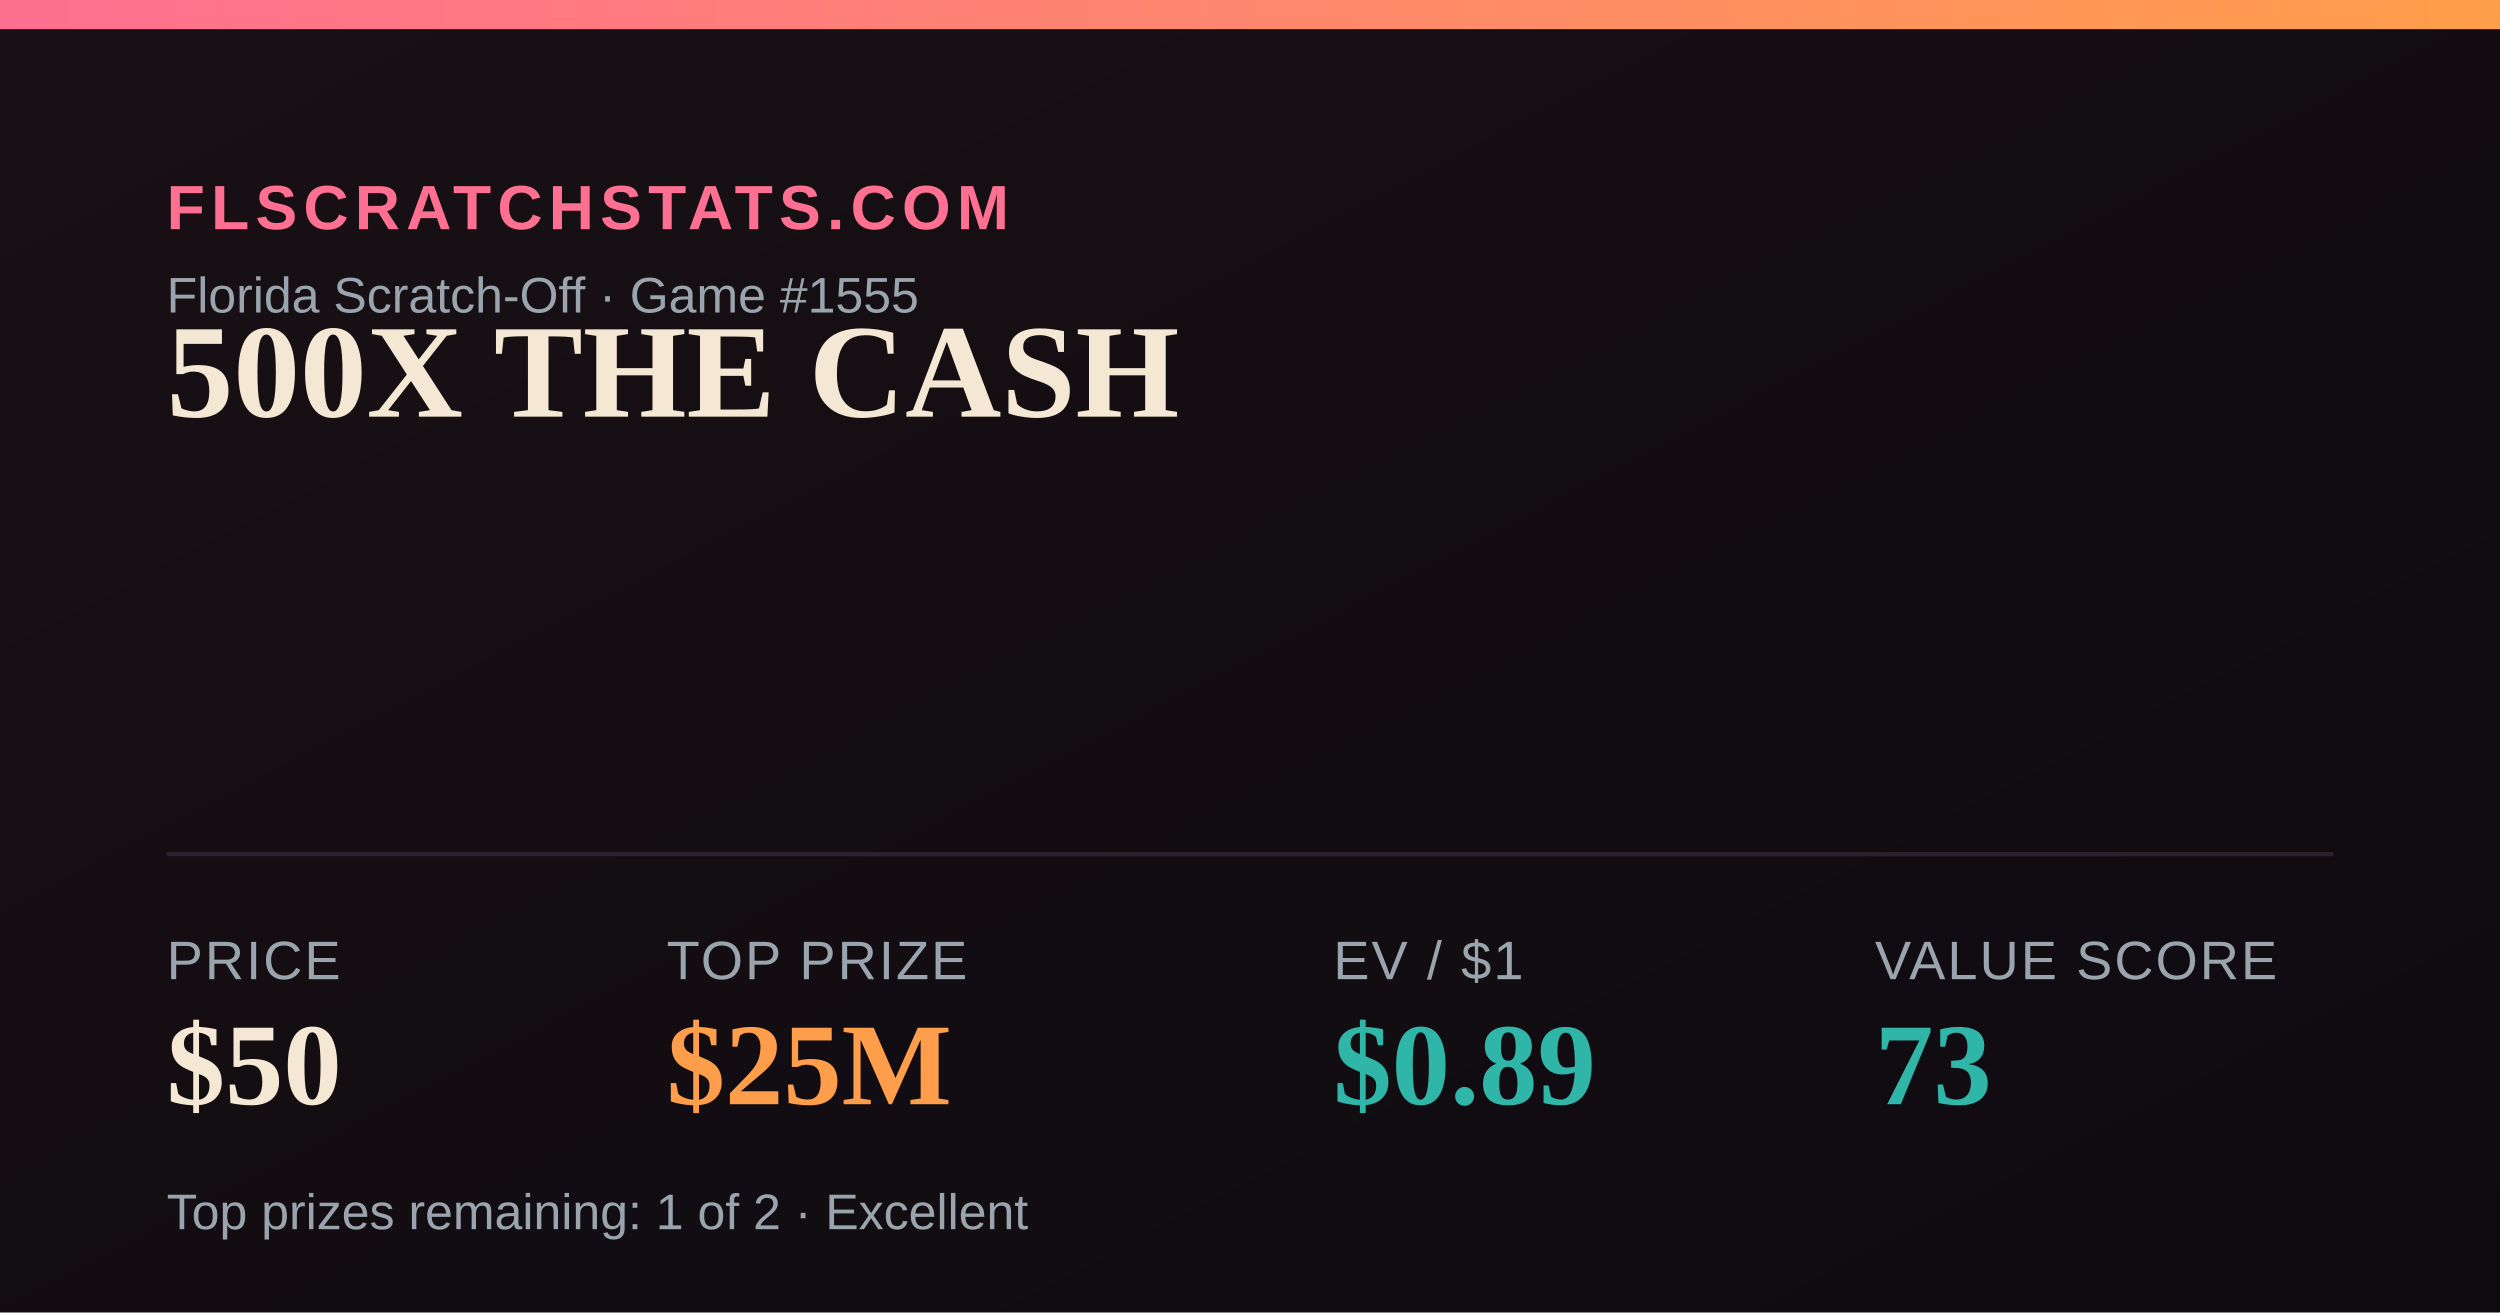
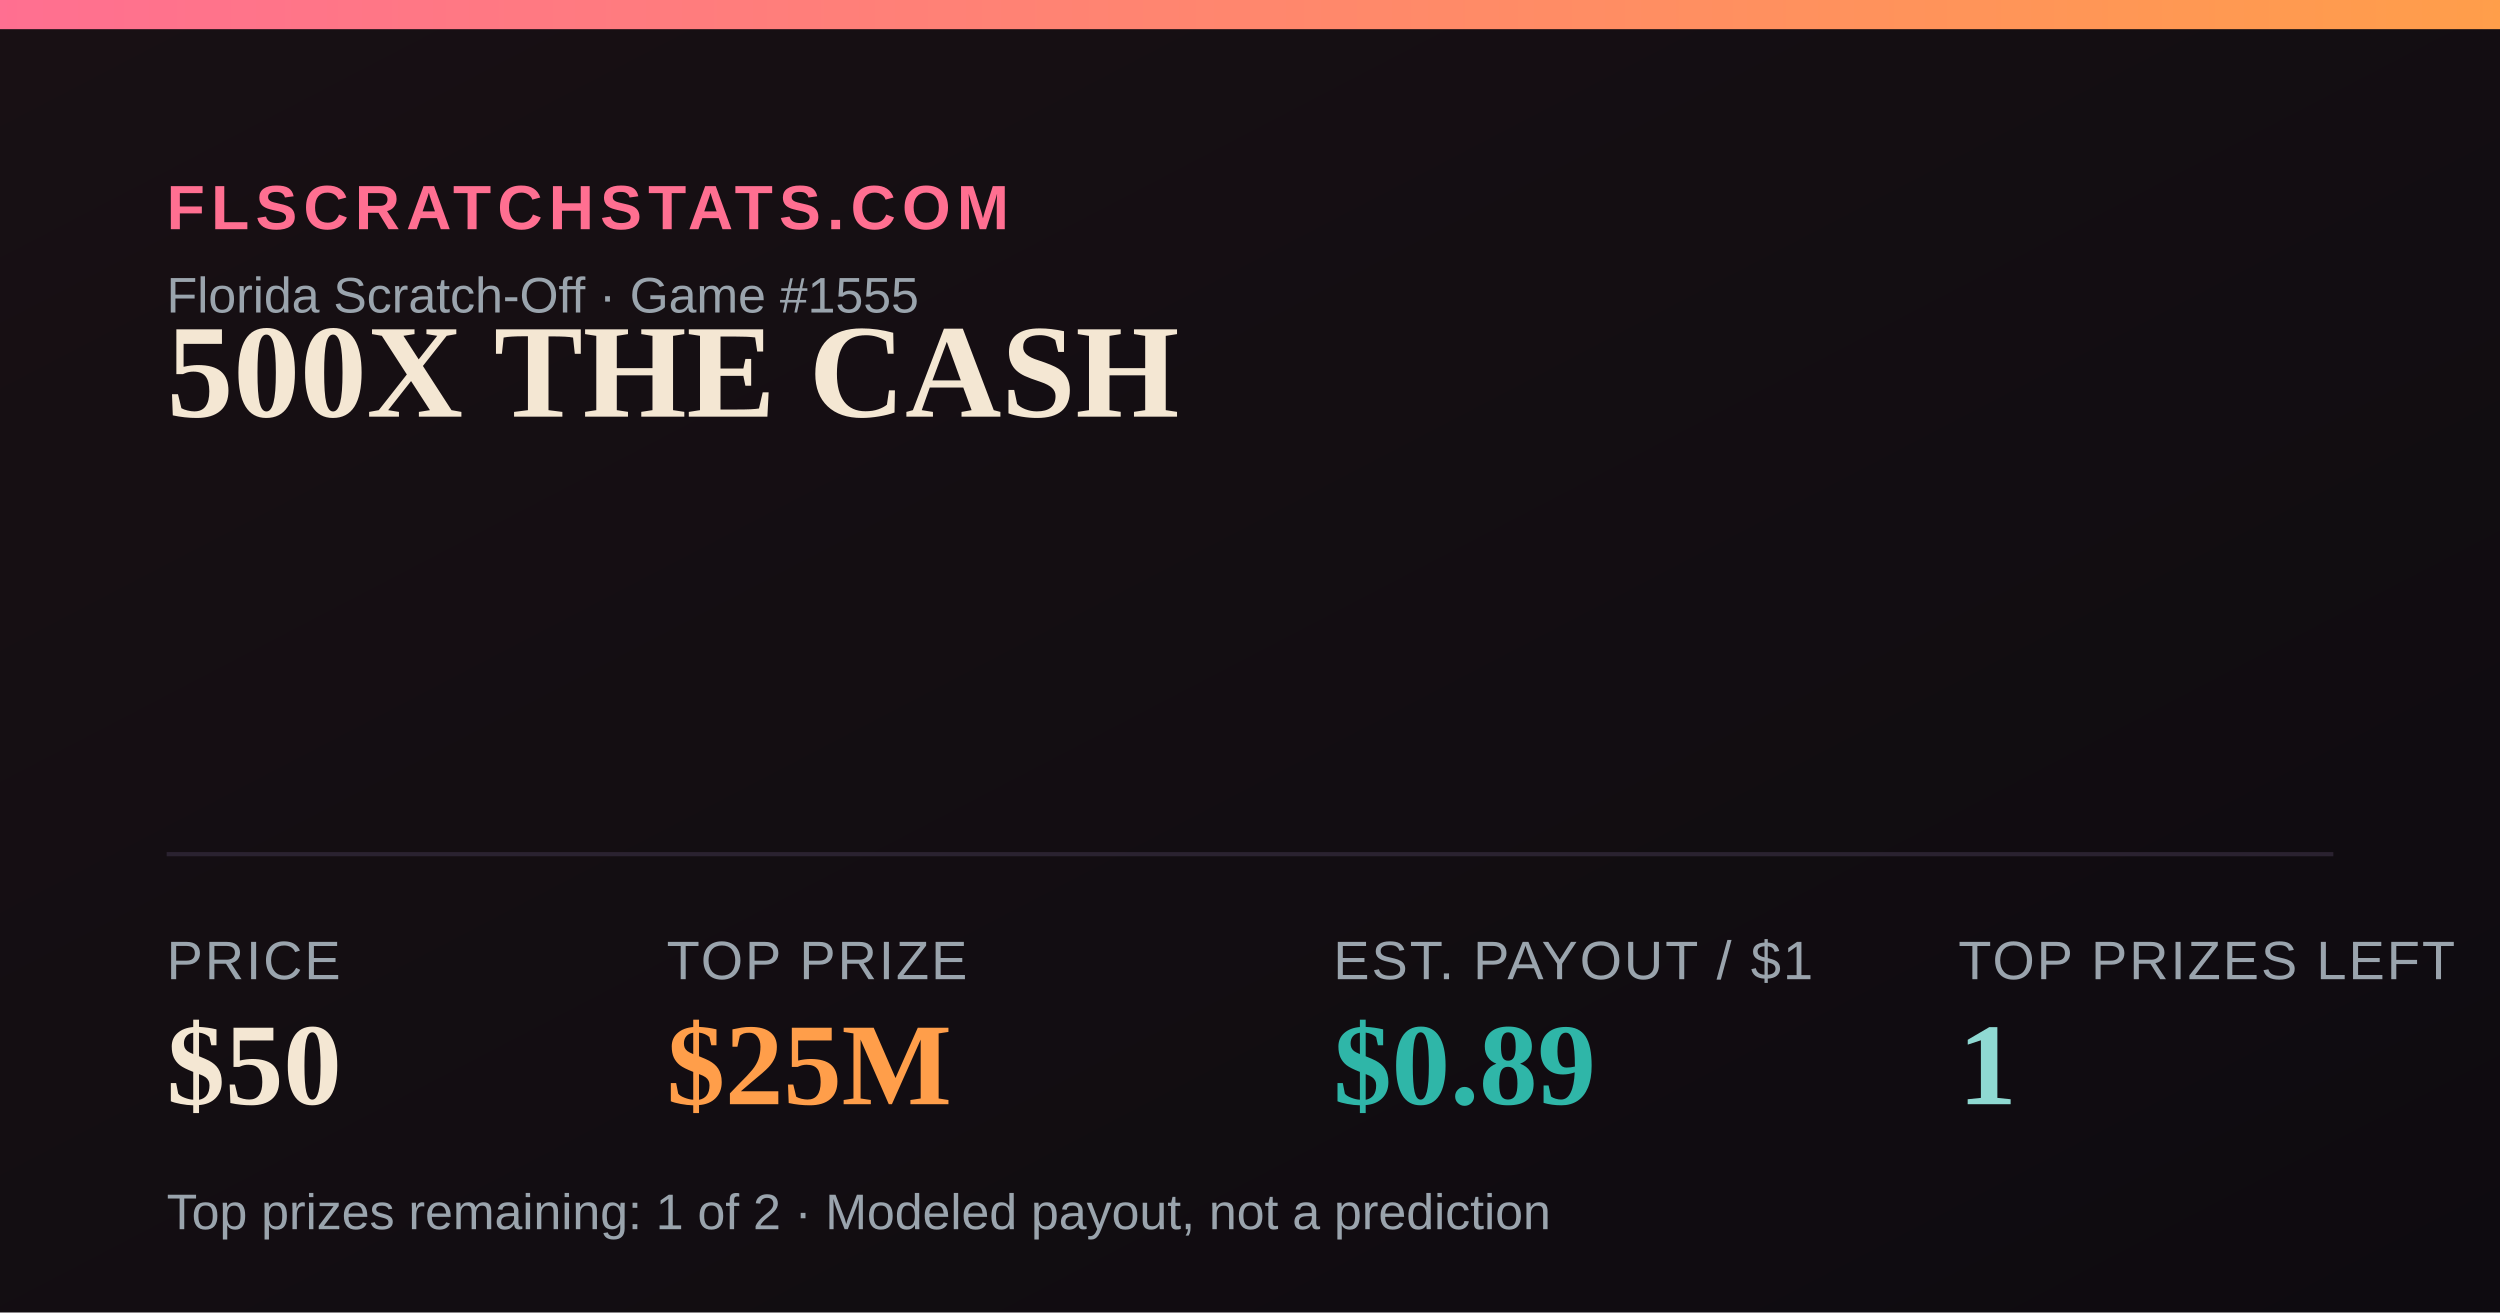
<svg xmlns="http://www.w3.org/2000/svg" width="1200" height="630" viewBox="0 0 1200 630">
  <defs>
    <linearGradient id="bg" x1="0" y1="0" x2="1" y2="1">
      <stop offset="0" stop-color="#181014" />
      <stop offset="1" stop-color="#0e0b10" />
    </linearGradient>
    <linearGradient id="accent" x1="0" y1="0" x2="1" y2="0">
      <stop offset="0" stop-color="#FF6F91" />
      <stop offset="1" stop-color="#FF9E4A" />
    </linearGradient>
  </defs>
  <rect width="1200" height="630" fill="url(#bg)" />
  <rect x="0" y="0" width="1200" height="14" fill="url(#accent)" />
  <text x="80" y="110" font-family="Arial,Helvetica,sans-serif" font-size="30" fill="#FF6F91" letter-spacing="3" font-weight="700">FLSCRATCHSTATS.COM</text>
  <text x="80" y="150" font-family="Arial,Helvetica,sans-serif" font-size="24" fill="#9aa4ad">Florida Scratch-Off · Game #1555</text>
  <text x="80" y="200" font-family="Georgia,'Times New Roman',serif" font-size="64" font-weight="700" fill="#F4E7D3">500X THE CASH</text>
  <line x1="80" y1="410" x2="1120" y2="410" stroke="#2a2230" stroke-width="2" />
  <text x="80" y="470" font-family="Arial,Helvetica,sans-serif" font-size="26" fill="#9aa4ad" letter-spacing="1">PRICE</text>
  <text x="80" y="530" font-family="Georgia,'Times New Roman',serif" font-size="56" font-weight="700" fill="#F4E7D3">$50</text>
  <text x="320" y="470" font-family="Arial,Helvetica,sans-serif" font-size="26" fill="#9aa4ad" letter-spacing="1">TOP PRIZE</text>
  <text x="320" y="530" font-family="Georgia,'Times New Roman',serif" font-size="56" font-weight="700" fill="#FF9E4A">$25M</text>
-   <text x="640" y="470" font-family="Arial,Helvetica,sans-serif" font-size="26" fill="#9aa4ad" letter-spacing="1">EV / $1</text>
+   <text x="640" y="470" font-family="Arial,Helvetica,sans-serif" font-size="26" fill="#9aa4ad" letter-spacing="1">EST. PAYOUT / $1</text>
  <text x="640" y="530" font-family="Georgia,'Times New Roman',serif" font-size="56" font-weight="700" fill="#2FB6A8">$0.89</text>
-   <text x="900" y="470" font-family="Arial,Helvetica,sans-serif" font-size="26" fill="#9aa4ad" letter-spacing="1">VALUE SCORE</text>
-   <text x="900" y="530" font-family="Georgia,'Times New Roman',serif" font-size="56" font-weight="700" fill="#2FB6A8">73</text>
-   <text x="80" y="590" font-family="Arial,Helvetica,sans-serif" font-size="24" fill="#9aa4ad">Top prizes remaining: 1 of 2 · Excellent</text>
+   <text x="940" y="470" font-family="Arial,Helvetica,sans-serif" font-size="26" fill="#9aa4ad" letter-spacing="1">TOP PRIZES LEFT</text>
+   <text x="940" y="530" font-family="Georgia,'Times New Roman',serif" font-size="56" font-weight="700" fill="#8FD9D2">1</text>
+   <text x="80" y="590" font-family="Arial,Helvetica,sans-serif" font-size="24" fill="#9aa4ad">Top prizes remaining: 1 of 2 · Modeled payout, not a prediction</text>
</svg>
